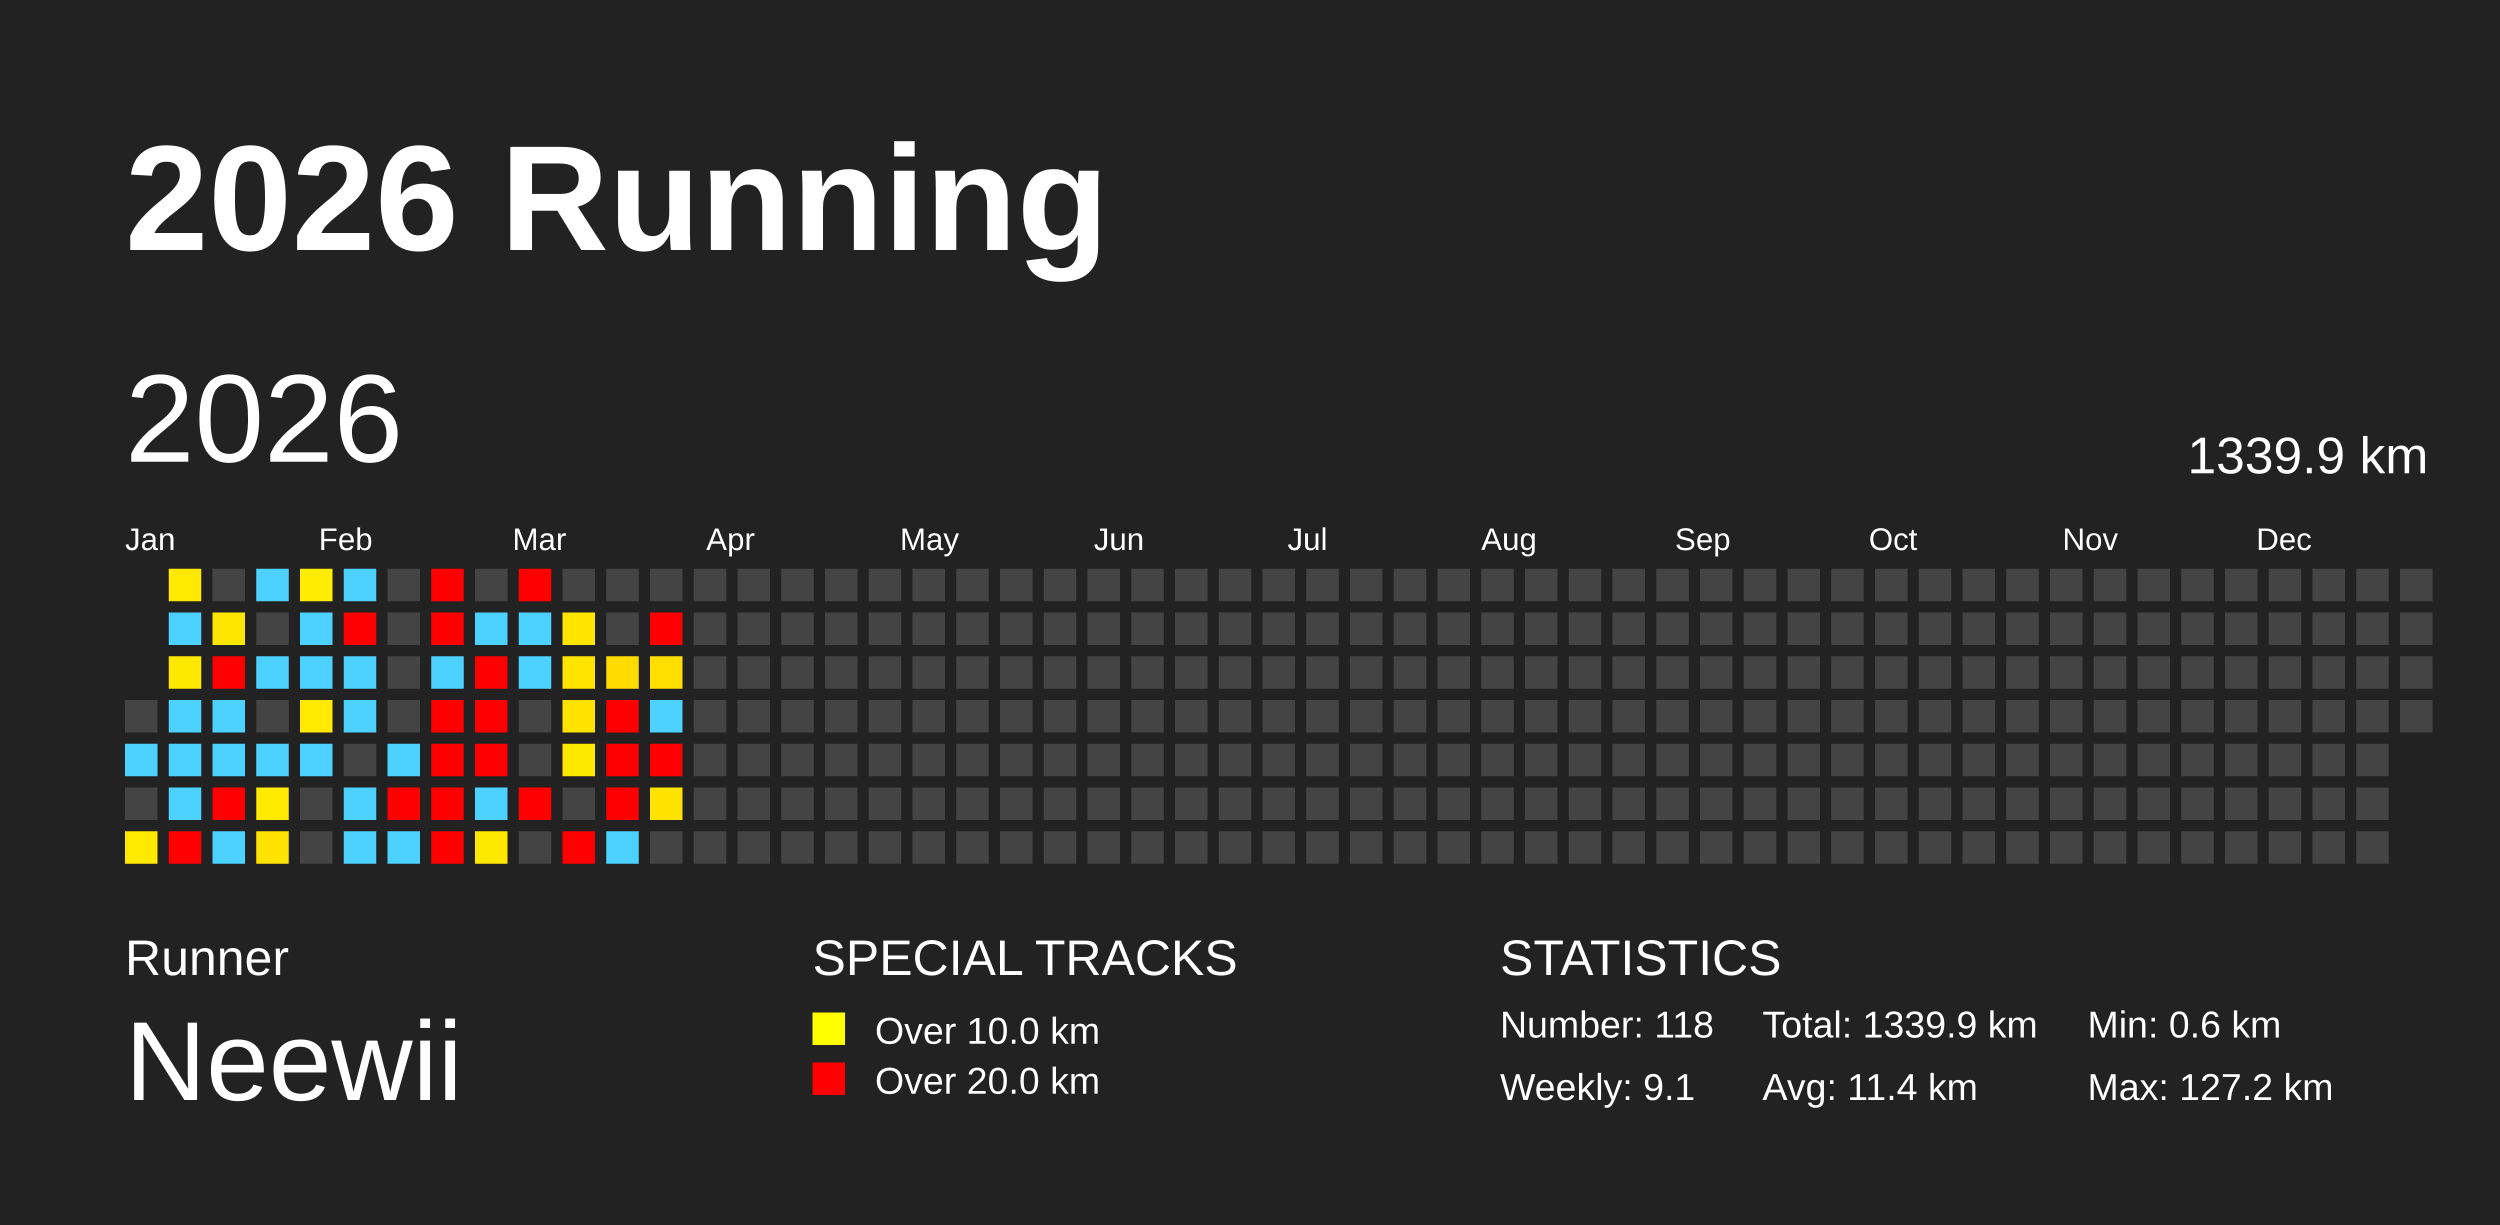
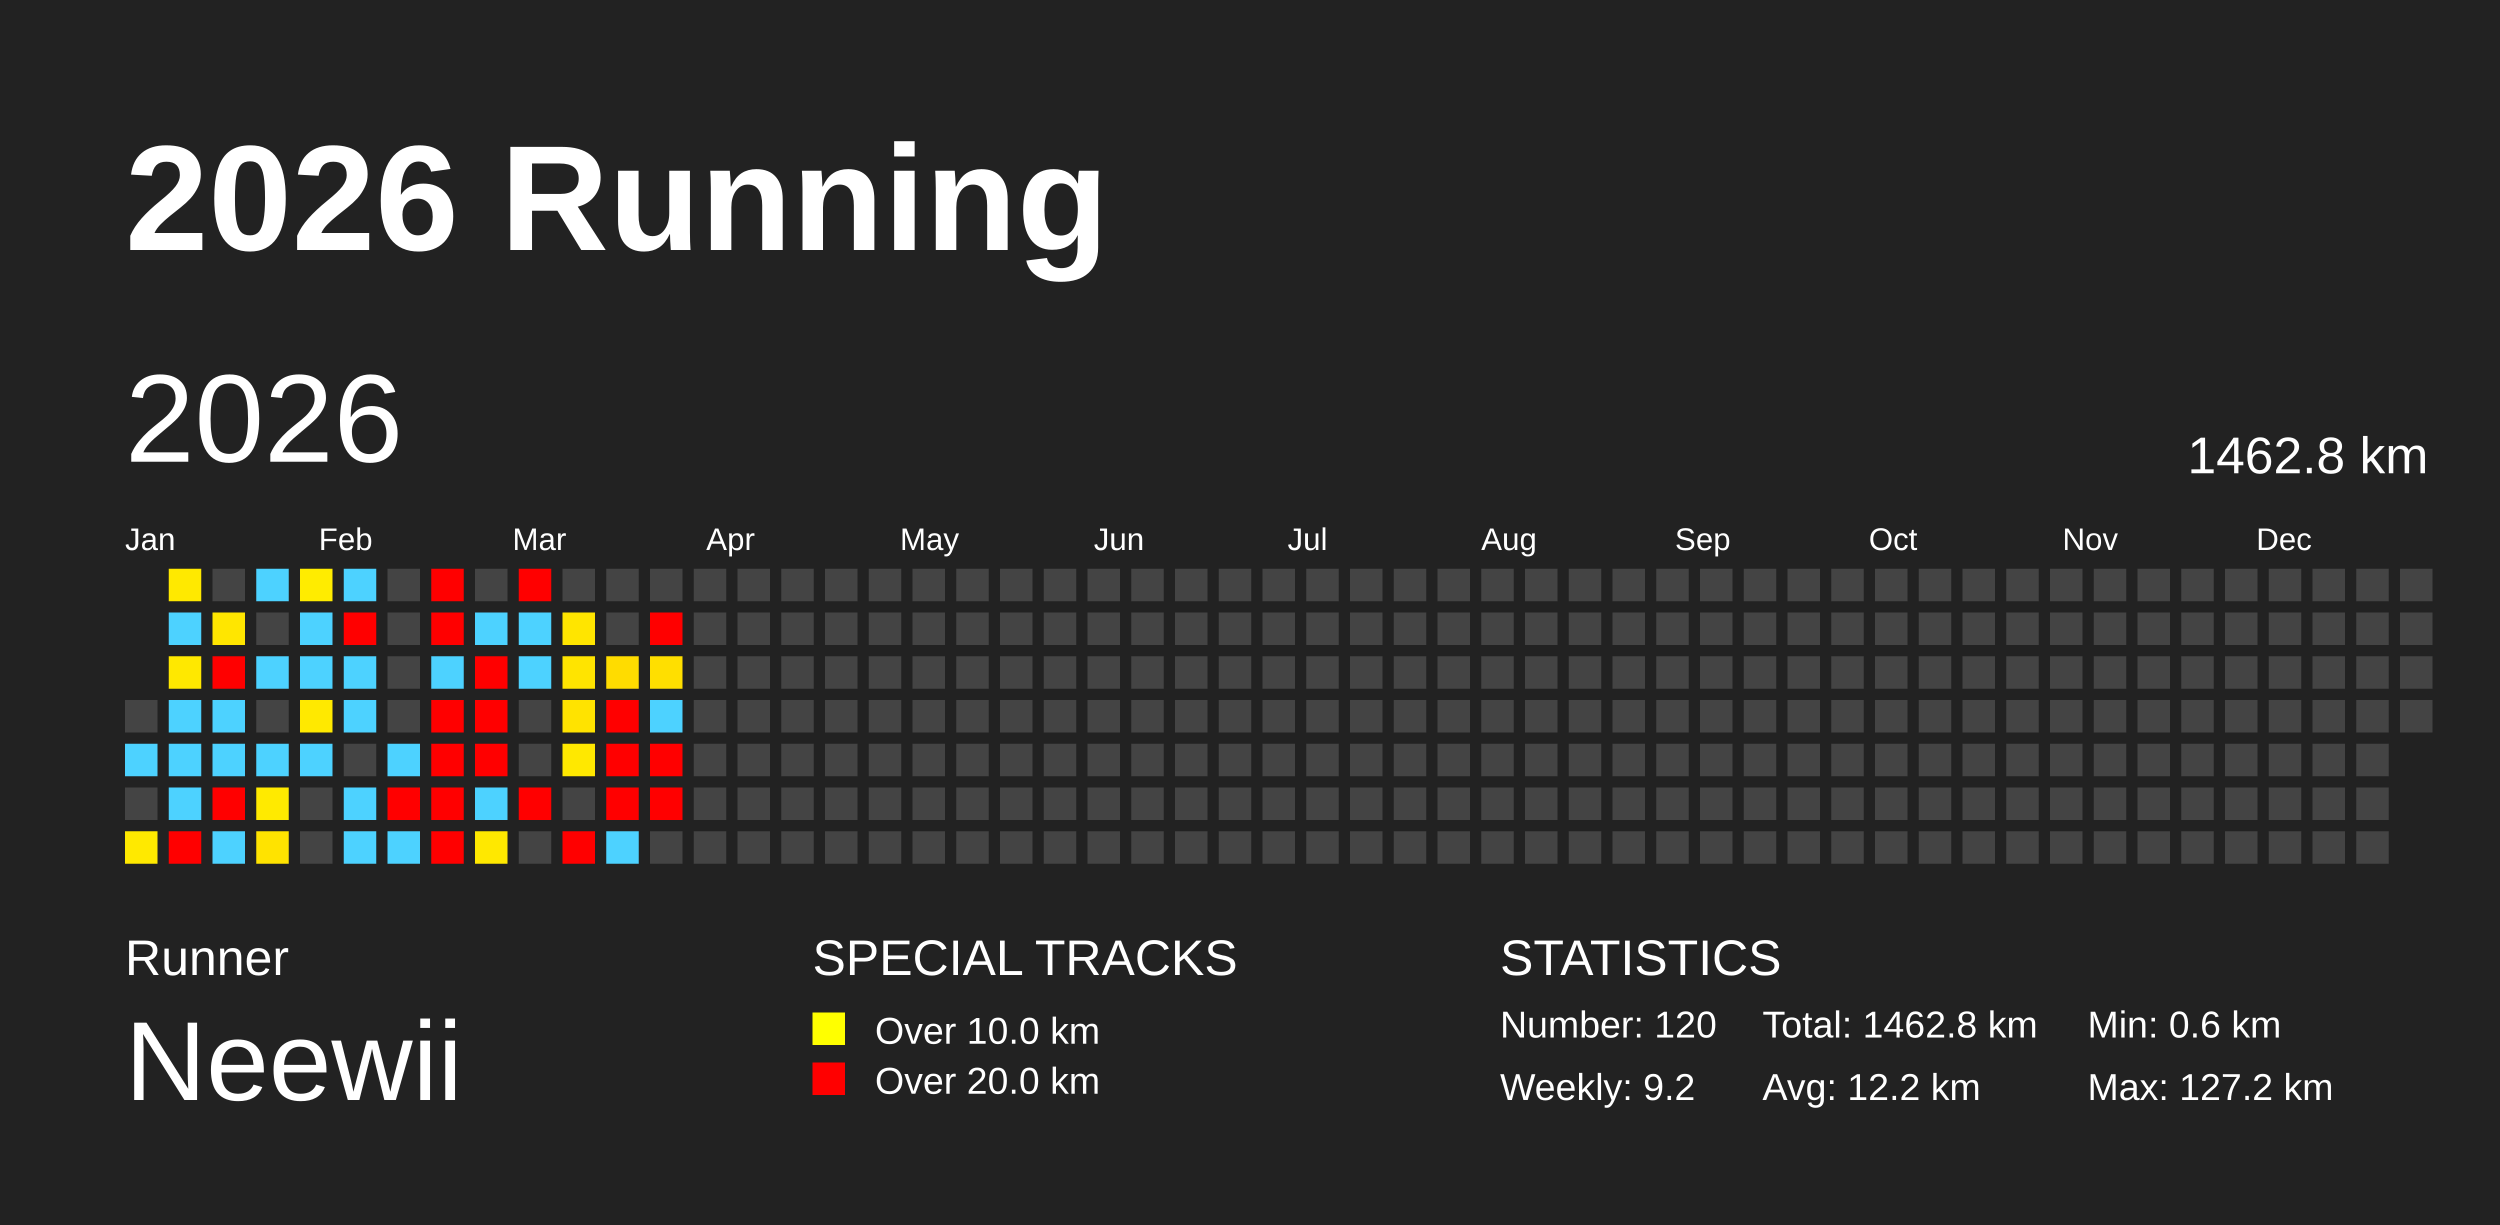
<svg xmlns="http://www.w3.org/2000/svg" baseProfile="full" height="98mm" version="1.1" viewBox="0,0,200,98" width="200mm">
  <defs />
  <rect fill="#222222" height="98" width="200" x="0" y="0" />
  <text fill="#FFFFFF" style="font-size:12px; font-family:Arial; font-weight:bold;" x="10" y="20">2026 Running</text>
  <text fill="#FFFFFF" style="font-size:4px; font-family:Arial" x="10" y="78">Runner</text>
  <text fill="#FFFFFF" style="font-size:9px; font-family:Arial" x="10" y="88">Neewii</text>
  <text fill="#FFFFFF" style="font-size:4px; font-family:Arial" x="65" y="78">SPECIAL TRACKS</text>
  <rect fill="yellow" height="2.6" width="2.6" x="65" y="81" />
  <text fill="#FFFFFF" style="font-size:3px; font-family:Arial" x="70" y="83.5">Over 10.0 km</text>
  <rect fill="red" height="2.6" width="2.6" x="65" y="85" />
  <text fill="#FFFFFF" style="font-size:3px; font-family:Arial" x="70" y="87.5">Over 20.0 km</text>
  <text fill="#FFFFFF" style="font-size:4px; font-family:Arial" x="120" y="78">STATISTICS</text>
-   <text fill="#FFFFFF" style="font-size:3px; font-family:Arial" x="120" y="83">Number: 118</text>
-   <text fill="#FFFFFF" style="font-size:3px; font-family:Arial" x="120" y="88">Weekly: 9.1</text>
-   <text fill="#FFFFFF" style="font-size:3px; font-family:Arial" x="141" y="83">Total: 1339.9 km</text>
-   <text fill="#FFFFFF" style="font-size:3px; font-family:Arial" x="141" y="88">Avg: 11.4 km</text>
+   <text fill="#FFFFFF" style="font-size:3px; font-family:Arial" x="120" y="83">Number: 120</text>
+   <text fill="#FFFFFF" style="font-size:3px; font-family:Arial" x="120" y="88">Weekly: 9.2</text>
+   <text fill="#FFFFFF" style="font-size:3px; font-family:Arial" x="141" y="83">Total: 1462.8 km</text>
+   <text fill="#FFFFFF" style="font-size:3px; font-family:Arial" x="141" y="88">Avg: 12.2 km</text>
  <text fill="#FFFFFF" style="font-size:3px; font-family:Arial" x="167" y="83">Min: 0.6 km</text>
  <text fill="#FFFFFF" style="font-size:3px; font-family:Arial" x="167" y="88">Max: 127.2 km</text>
  <text dominant-baseline="hanging" fill="#FFFFFF" style="font-size:10.0px; font-family:Arial;" x="10" y="30">2026</text>
-   <text dominant-baseline="hanging" fill="#FFFFFF" style="font-size:4.125px; font-family:Arial;" x="175" y="35">1339.9 km</text>
+   <text dominant-baseline="hanging" fill="#FFFFFF" style="font-size:4.125px; font-family:Arial;" x="175" y="35">1462.8 km</text>
  <text fill="#FFFFFF" style="font-size:2.5px; font-family:Arial" x="10.0" y="44">Jan</text>
  <text fill="#FFFFFF" style="font-size:2.5px; font-family:Arial" x="25.5" y="44">Feb</text>
  <text fill="#FFFFFF" style="font-size:2.5px; font-family:Arial" x="41.0" y="44">Mar</text>
  <text fill="#FFFFFF" style="font-size:2.5px; font-family:Arial" x="56.5" y="44">Apr</text>
  <text fill="#FFFFFF" style="font-size:2.5px; font-family:Arial" x="72.0" y="44">May</text>
  <text fill="#FFFFFF" style="font-size:2.5px; font-family:Arial" x="87.5" y="44">Jun</text>
  <text fill="#FFFFFF" style="font-size:2.5px; font-family:Arial" x="103.0" y="44">Jul</text>
  <text fill="#FFFFFF" style="font-size:2.5px; font-family:Arial" x="118.5" y="44">Aug</text>
  <text fill="#FFFFFF" style="font-size:2.5px; font-family:Arial" x="134.0" y="44">Sep</text>
  <text fill="#FFFFFF" style="font-size:2.5px; font-family:Arial" x="149.5" y="44">Oct</text>
  <text fill="#FFFFFF" style="font-size:2.5px; font-family:Arial" x="165.0" y="44">Nov</text>
  <text fill="#FFFFFF" style="font-size:2.5px; font-family:Arial" x="180.5" y="44">Dec</text>
  <rect fill="#444444" height="2.6" width="2.6" x="10.0" y="56.0" />
  <rect fill="#4dd2ff" height="2.6" width="2.6" x="10.0" y="59.5" />
  <rect fill="#444444" height="2.6" width="2.6" x="10.0" y="63.0" />
  <rect fill="#ffe900" height="2.6" width="2.6" x="10.0" y="66.5" />
  <rect fill="#ffe900" height="2.6" width="2.6" x="13.5" y="45.5" />
  <rect fill="#4dd2ff" height="2.6" width="2.6" x="13.5" y="49.0" />
  <rect fill="#ffe800" height="2.6" width="2.6" x="13.5" y="52.5" />
  <rect fill="#4dd2ff" height="2.6" width="2.6" x="13.5" y="56.0" />
  <rect fill="#4dd2ff" height="2.6" width="2.6" x="13.5" y="59.5" />
  <rect fill="#4dd2ff" height="2.6" width="2.6" x="13.5" y="63.0" />
  <rect fill="red" height="2.6" width="2.6" x="13.5" y="66.5" />
  <rect fill="#444444" height="2.6" width="2.6" x="17.0" y="45.5" />
  <rect fill="#ffe600" height="2.6" width="2.6" x="17.0" y="49.0" />
  <rect fill="red" height="2.6" width="2.6" x="17.0" y="52.5" />
  <rect fill="#4dd2ff" height="2.6" width="2.6" x="17.0" y="56.0" />
  <rect fill="#4dd2ff" height="2.6" width="2.6" x="17.0" y="59.5" />
  <rect fill="red" height="2.6" width="2.6" x="17.0" y="63.0" />
  <rect fill="#4dd2ff" height="2.6" width="2.6" x="17.0" y="66.5" />
  <rect fill="#4dd2ff" height="2.6" width="2.6" x="20.5" y="45.5" />
  <rect fill="#444444" height="2.6" width="2.6" x="20.5" y="49.0" />
  <rect fill="#4dd2ff" height="2.6" width="2.6" x="20.5" y="52.5" />
  <rect fill="#444444" height="2.6" width="2.6" x="20.5" y="56.0" />
  <rect fill="#4dd2ff" height="2.6" width="2.6" x="20.5" y="59.5" />
  <rect fill="#ffea00" height="2.6" width="2.6" x="20.5" y="63.0" />
  <rect fill="#ffe300" height="2.6" width="2.6" x="20.5" y="66.5" />
  <rect fill="#ffec00" height="2.6" width="2.6" x="24.0" y="45.5" />
  <rect fill="#4dd2ff" height="2.6" width="2.6" x="24.0" y="49.0" />
  <rect fill="#4dd2ff" height="2.6" width="2.6" x="24.0" y="52.5" />
  <rect fill="#ffe900" height="2.6" width="2.6" x="24.0" y="56.0" />
  <rect fill="#4dd2ff" height="2.6" width="2.6" x="24.0" y="59.5" />
  <rect fill="#444444" height="2.6" width="2.6" x="24.0" y="63.0" />
  <rect fill="#444444" height="2.6" width="2.6" x="24.0" y="66.5" />
  <rect fill="#4dd2ff" height="2.6" width="2.6" x="27.5" y="45.5" />
  <rect fill="red" height="2.6" width="2.6" x="27.5" y="49.0" />
  <rect fill="#4dd2ff" height="2.6" width="2.6" x="27.5" y="52.5" />
  <rect fill="#4dd2ff" height="2.6" width="2.6" x="27.5" y="56.0" />
  <rect fill="#444444" height="2.6" width="2.6" x="27.5" y="59.5" />
  <rect fill="#4dd2ff" height="2.6" width="2.6" x="27.5" y="63.0" />
  <rect fill="#4dd2ff" height="2.6" width="2.6" x="27.5" y="66.5" />
  <rect fill="#444444" height="2.6" width="2.6" x="31.0" y="45.5" />
  <rect fill="#444444" height="2.6" width="2.6" x="31.0" y="49.0" />
  <rect fill="#444444" height="2.6" width="2.6" x="31.0" y="52.5" />
  <rect fill="#444444" height="2.6" width="2.6" x="31.0" y="56.0" />
  <rect fill="#4dd2ff" height="2.6" width="2.6" x="31.0" y="59.5" />
  <rect fill="red" height="2.6" width="2.6" x="31.0" y="63.0" />
  <rect fill="#4dd2ff" height="2.6" width="2.6" x="31.0" y="66.5" />
  <rect fill="red" height="2.6" width="2.6" x="34.5" y="45.5" />
  <rect fill="red" height="2.6" width="2.6" x="34.5" y="49.0" />
  <rect fill="#4dd2ff" height="2.6" width="2.6" x="34.5" y="52.5" />
  <rect fill="red" height="2.6" width="2.6" x="34.5" y="56.0" />
  <rect fill="red" height="2.6" width="2.6" x="34.5" y="59.5" />
  <rect fill="red" height="2.6" width="2.6" x="34.5" y="63.0" />
  <rect fill="red" height="2.6" width="2.6" x="34.5" y="66.5" />
  <rect fill="#444444" height="2.6" width="2.6" x="38.0" y="45.5" />
  <rect fill="#4dd2ff" height="2.6" width="2.6" x="38.0" y="49.0" />
  <rect fill="red" height="2.6" width="2.6" x="38.0" y="52.5" />
  <rect fill="red" height="2.6" width="2.6" x="38.0" y="56.0" />
  <rect fill="red" height="2.6" width="2.6" x="38.0" y="59.5" />
  <rect fill="#4dd2ff" height="2.6" width="2.6" x="38.0" y="63.0" />
  <rect fill="#ffe800" height="2.6" width="2.6" x="38.0" y="66.5" />
  <rect fill="red" height="2.6" width="2.6" x="41.5" y="45.5" />
  <rect fill="#4dd2ff" height="2.6" width="2.6" x="41.5" y="49.0" />
  <rect fill="#4dd2ff" height="2.6" width="2.6" x="41.5" y="52.5" />
  <rect fill="#444444" height="2.6" width="2.6" x="41.5" y="56.0" />
  <rect fill="#444444" height="2.6" width="2.6" x="41.5" y="59.5" />
  <rect fill="red" height="2.6" width="2.6" x="41.5" y="63.0" />
  <rect fill="#444444" height="2.6" width="2.6" x="41.5" y="66.5" />
  <rect fill="#444444" height="2.6" width="2.6" x="45.0" y="45.5" />
  <rect fill="#ffe500" height="2.6" width="2.6" x="45.0" y="49.0" />
  <rect fill="#ffe400" height="2.6" width="2.6" x="45.0" y="52.5" />
-   <rect fill="#ffe200" height="2.6" width="2.6" x="45.0" y="56.0" />
+   <rect fill="#ffe300" height="2.6" width="2.6" x="45.0" y="56.0" />
  <rect fill="#ffe800" height="2.6" width="2.6" x="45.0" y="59.5" />
  <rect fill="#444444" height="2.6" width="2.6" x="45.0" y="63.0" />
  <rect fill="red" height="2.6" width="2.6" x="45.0" y="66.5" />
  <rect fill="#444444" height="2.6" width="2.6" x="48.5" y="45.5" />
  <rect fill="#444444" height="2.6" width="2.6" x="48.5" y="49.0" />
-   <rect fill="#ffdb00" height="2.6" width="2.6" x="48.5" y="52.5" />
+   <rect fill="#ffdc00" height="2.6" width="2.6" x="48.5" y="52.5" />
  <rect fill="red" height="2.6" width="2.6" x="48.5" y="56.0" />
  <rect fill="red" height="2.6" width="2.6" x="48.5" y="59.5" />
  <rect fill="red" height="2.6" width="2.6" x="48.5" y="63.0" />
  <rect fill="#4dd2ff" height="2.6" width="2.6" x="48.5" y="66.5" />
  <rect fill="#444444" height="2.6" width="2.6" x="52.0" y="45.5" />
  <rect fill="red" height="2.6" width="2.6" x="52.0" y="49.0" />
  <rect fill="#ffdf00" height="2.6" width="2.6" x="52.0" y="52.5" />
  <rect fill="#4dd2ff" height="2.6" width="2.6" x="52.0" y="56.0" />
  <rect fill="red" height="2.6" width="2.6" x="52.0" y="59.5" />
-   <rect fill="#ffe300" height="2.6" width="2.6" x="52.0" y="63.0" />
+   <rect fill="red" height="2.6" width="2.6" x="52.0" y="63.0" />
  <rect fill="#444444" height="2.6" width="2.6" x="52.0" y="66.5" />
  <rect fill="#444444" height="2.6" width="2.6" x="55.5" y="45.5" />
  <rect fill="#444444" height="2.6" width="2.6" x="55.5" y="49.0" />
  <rect fill="#444444" height="2.6" width="2.6" x="55.5" y="52.5" />
  <rect fill="#444444" height="2.6" width="2.6" x="55.5" y="56.0" />
  <rect fill="#444444" height="2.6" width="2.6" x="55.5" y="59.5" />
  <rect fill="#444444" height="2.6" width="2.6" x="55.5" y="63.0" />
  <rect fill="#444444" height="2.6" width="2.6" x="55.5" y="66.5" />
  <rect fill="#444444" height="2.6" width="2.6" x="59.0" y="45.5" />
  <rect fill="#444444" height="2.6" width="2.6" x="59.0" y="49.0" />
  <rect fill="#444444" height="2.6" width="2.6" x="59.0" y="52.5" />
  <rect fill="#444444" height="2.6" width="2.6" x="59.0" y="56.0" />
  <rect fill="#444444" height="2.6" width="2.6" x="59.0" y="59.5" />
  <rect fill="#444444" height="2.6" width="2.6" x="59.0" y="63.0" />
  <rect fill="#444444" height="2.6" width="2.6" x="59.0" y="66.5" />
  <rect fill="#444444" height="2.6" width="2.6" x="62.5" y="45.5" />
  <rect fill="#444444" height="2.6" width="2.6" x="62.5" y="49.0" />
  <rect fill="#444444" height="2.6" width="2.6" x="62.5" y="52.5" />
  <rect fill="#444444" height="2.6" width="2.6" x="62.5" y="56.0" />
  <rect fill="#444444" height="2.6" width="2.6" x="62.5" y="59.5" />
  <rect fill="#444444" height="2.6" width="2.6" x="62.5" y="63.0" />
  <rect fill="#444444" height="2.6" width="2.6" x="62.5" y="66.5" />
  <rect fill="#444444" height="2.6" width="2.6" x="66.0" y="45.5" />
  <rect fill="#444444" height="2.6" width="2.6" x="66.0" y="49.0" />
  <rect fill="#444444" height="2.6" width="2.6" x="66.0" y="52.5" />
  <rect fill="#444444" height="2.6" width="2.6" x="66.0" y="56.0" />
  <rect fill="#444444" height="2.6" width="2.6" x="66.0" y="59.5" />
  <rect fill="#444444" height="2.6" width="2.6" x="66.0" y="63.0" />
  <rect fill="#444444" height="2.6" width="2.6" x="66.0" y="66.5" />
  <rect fill="#444444" height="2.6" width="2.6" x="69.5" y="45.5" />
  <rect fill="#444444" height="2.6" width="2.6" x="69.5" y="49.0" />
  <rect fill="#444444" height="2.6" width="2.6" x="69.5" y="52.5" />
  <rect fill="#444444" height="2.6" width="2.6" x="69.5" y="56.0" />
  <rect fill="#444444" height="2.6" width="2.6" x="69.5" y="59.5" />
  <rect fill="#444444" height="2.6" width="2.6" x="69.5" y="63.0" />
  <rect fill="#444444" height="2.6" width="2.6" x="69.5" y="66.5" />
  <rect fill="#444444" height="2.6" width="2.6" x="73.0" y="45.5" />
  <rect fill="#444444" height="2.6" width="2.6" x="73.0" y="49.0" />
  <rect fill="#444444" height="2.6" width="2.6" x="73.0" y="52.5" />
  <rect fill="#444444" height="2.6" width="2.6" x="73.0" y="56.0" />
  <rect fill="#444444" height="2.6" width="2.6" x="73.0" y="59.5" />
  <rect fill="#444444" height="2.6" width="2.6" x="73.0" y="63.0" />
  <rect fill="#444444" height="2.6" width="2.6" x="73.0" y="66.5" />
  <rect fill="#444444" height="2.6" width="2.6" x="76.5" y="45.5" />
  <rect fill="#444444" height="2.6" width="2.6" x="76.5" y="49.0" />
  <rect fill="#444444" height="2.6" width="2.6" x="76.5" y="52.5" />
  <rect fill="#444444" height="2.6" width="2.6" x="76.5" y="56.0" />
  <rect fill="#444444" height="2.6" width="2.6" x="76.5" y="59.5" />
  <rect fill="#444444" height="2.6" width="2.6" x="76.5" y="63.0" />
  <rect fill="#444444" height="2.6" width="2.6" x="76.5" y="66.5" />
  <rect fill="#444444" height="2.6" width="2.6" x="80.0" y="45.5" />
  <rect fill="#444444" height="2.6" width="2.6" x="80.0" y="49.0" />
  <rect fill="#444444" height="2.6" width="2.6" x="80.0" y="52.5" />
  <rect fill="#444444" height="2.6" width="2.6" x="80.0" y="56.0" />
  <rect fill="#444444" height="2.6" width="2.6" x="80.0" y="59.5" />
  <rect fill="#444444" height="2.6" width="2.6" x="80.0" y="63.0" />
  <rect fill="#444444" height="2.6" width="2.6" x="80.0" y="66.5" />
  <rect fill="#444444" height="2.6" width="2.6" x="83.5" y="45.5" />
  <rect fill="#444444" height="2.6" width="2.6" x="83.5" y="49.0" />
  <rect fill="#444444" height="2.6" width="2.6" x="83.5" y="52.5" />
  <rect fill="#444444" height="2.6" width="2.6" x="83.5" y="56.0" />
  <rect fill="#444444" height="2.6" width="2.6" x="83.5" y="59.5" />
  <rect fill="#444444" height="2.6" width="2.6" x="83.5" y="63.0" />
  <rect fill="#444444" height="2.6" width="2.6" x="83.5" y="66.5" />
  <rect fill="#444444" height="2.6" width="2.6" x="87.0" y="45.5" />
  <rect fill="#444444" height="2.6" width="2.6" x="87.0" y="49.0" />
  <rect fill="#444444" height="2.6" width="2.6" x="87.0" y="52.5" />
  <rect fill="#444444" height="2.6" width="2.6" x="87.0" y="56.0" />
  <rect fill="#444444" height="2.6" width="2.6" x="87.0" y="59.5" />
  <rect fill="#444444" height="2.6" width="2.6" x="87.0" y="63.0" />
  <rect fill="#444444" height="2.6" width="2.6" x="87.0" y="66.5" />
  <rect fill="#444444" height="2.6" width="2.6" x="90.5" y="45.5" />
  <rect fill="#444444" height="2.6" width="2.6" x="90.5" y="49.0" />
  <rect fill="#444444" height="2.6" width="2.6" x="90.5" y="52.5" />
  <rect fill="#444444" height="2.6" width="2.6" x="90.5" y="56.0" />
  <rect fill="#444444" height="2.6" width="2.6" x="90.5" y="59.5" />
  <rect fill="#444444" height="2.6" width="2.6" x="90.5" y="63.0" />
  <rect fill="#444444" height="2.6" width="2.6" x="90.5" y="66.5" />
  <rect fill="#444444" height="2.6" width="2.6" x="94.0" y="45.5" />
  <rect fill="#444444" height="2.6" width="2.6" x="94.0" y="49.0" />
  <rect fill="#444444" height="2.6" width="2.6" x="94.0" y="52.5" />
  <rect fill="#444444" height="2.6" width="2.6" x="94.0" y="56.0" />
  <rect fill="#444444" height="2.6" width="2.6" x="94.0" y="59.5" />
  <rect fill="#444444" height="2.6" width="2.6" x="94.0" y="63.0" />
  <rect fill="#444444" height="2.6" width="2.6" x="94.0" y="66.5" />
  <rect fill="#444444" height="2.6" width="2.6" x="97.5" y="45.5" />
  <rect fill="#444444" height="2.6" width="2.6" x="97.5" y="49.0" />
  <rect fill="#444444" height="2.6" width="2.6" x="97.5" y="52.5" />
  <rect fill="#444444" height="2.6" width="2.6" x="97.5" y="56.0" />
  <rect fill="#444444" height="2.6" width="2.6" x="97.5" y="59.5" />
  <rect fill="#444444" height="2.6" width="2.6" x="97.5" y="63.0" />
  <rect fill="#444444" height="2.6" width="2.6" x="97.5" y="66.5" />
  <rect fill="#444444" height="2.6" width="2.6" x="101.0" y="45.5" />
  <rect fill="#444444" height="2.6" width="2.6" x="101.0" y="49.0" />
  <rect fill="#444444" height="2.6" width="2.6" x="101.0" y="52.5" />
  <rect fill="#444444" height="2.6" width="2.6" x="101.0" y="56.0" />
  <rect fill="#444444" height="2.6" width="2.6" x="101.0" y="59.5" />
  <rect fill="#444444" height="2.6" width="2.6" x="101.0" y="63.0" />
  <rect fill="#444444" height="2.6" width="2.6" x="101.0" y="66.5" />
  <rect fill="#444444" height="2.6" width="2.6" x="104.5" y="45.5" />
  <rect fill="#444444" height="2.6" width="2.6" x="104.5" y="49.0" />
  <rect fill="#444444" height="2.6" width="2.6" x="104.5" y="52.5" />
  <rect fill="#444444" height="2.6" width="2.6" x="104.5" y="56.0" />
  <rect fill="#444444" height="2.6" width="2.6" x="104.5" y="59.5" />
  <rect fill="#444444" height="2.6" width="2.6" x="104.5" y="63.0" />
  <rect fill="#444444" height="2.6" width="2.6" x="104.5" y="66.5" />
  <rect fill="#444444" height="2.6" width="2.6" x="108.0" y="45.5" />
  <rect fill="#444444" height="2.6" width="2.6" x="108.0" y="49.0" />
  <rect fill="#444444" height="2.6" width="2.6" x="108.0" y="52.5" />
  <rect fill="#444444" height="2.6" width="2.6" x="108.0" y="56.0" />
  <rect fill="#444444" height="2.6" width="2.6" x="108.0" y="59.5" />
  <rect fill="#444444" height="2.6" width="2.6" x="108.0" y="63.0" />
  <rect fill="#444444" height="2.6" width="2.6" x="108.0" y="66.5" />
  <rect fill="#444444" height="2.6" width="2.6" x="111.5" y="45.5" />
  <rect fill="#444444" height="2.6" width="2.6" x="111.5" y="49.0" />
  <rect fill="#444444" height="2.6" width="2.6" x="111.5" y="52.5" />
  <rect fill="#444444" height="2.6" width="2.6" x="111.5" y="56.0" />
  <rect fill="#444444" height="2.6" width="2.6" x="111.5" y="59.5" />
  <rect fill="#444444" height="2.6" width="2.6" x="111.5" y="63.0" />
  <rect fill="#444444" height="2.6" width="2.6" x="111.5" y="66.5" />
  <rect fill="#444444" height="2.6" width="2.6" x="115.0" y="45.5" />
  <rect fill="#444444" height="2.6" width="2.6" x="115.0" y="49.0" />
  <rect fill="#444444" height="2.6" width="2.6" x="115.0" y="52.5" />
  <rect fill="#444444" height="2.6" width="2.6" x="115.0" y="56.0" />
  <rect fill="#444444" height="2.6" width="2.6" x="115.0" y="59.5" />
  <rect fill="#444444" height="2.6" width="2.6" x="115.0" y="63.0" />
  <rect fill="#444444" height="2.6" width="2.6" x="115.0" y="66.5" />
  <rect fill="#444444" height="2.6" width="2.6" x="118.5" y="45.5" />
  <rect fill="#444444" height="2.6" width="2.6" x="118.5" y="49.0" />
  <rect fill="#444444" height="2.6" width="2.6" x="118.5" y="52.5" />
  <rect fill="#444444" height="2.6" width="2.6" x="118.5" y="56.0" />
  <rect fill="#444444" height="2.6" width="2.6" x="118.5" y="59.5" />
  <rect fill="#444444" height="2.6" width="2.6" x="118.5" y="63.0" />
  <rect fill="#444444" height="2.6" width="2.6" x="118.5" y="66.5" />
  <rect fill="#444444" height="2.6" width="2.6" x="122.0" y="45.5" />
  <rect fill="#444444" height="2.6" width="2.6" x="122.0" y="49.0" />
  <rect fill="#444444" height="2.6" width="2.6" x="122.0" y="52.5" />
  <rect fill="#444444" height="2.6" width="2.6" x="122.0" y="56.0" />
  <rect fill="#444444" height="2.6" width="2.6" x="122.0" y="59.5" />
  <rect fill="#444444" height="2.6" width="2.6" x="122.0" y="63.0" />
  <rect fill="#444444" height="2.6" width="2.6" x="122.0" y="66.5" />
  <rect fill="#444444" height="2.6" width="2.6" x="125.5" y="45.5" />
  <rect fill="#444444" height="2.6" width="2.6" x="125.5" y="49.0" />
  <rect fill="#444444" height="2.6" width="2.6" x="125.5" y="52.5" />
  <rect fill="#444444" height="2.6" width="2.6" x="125.5" y="56.0" />
  <rect fill="#444444" height="2.6" width="2.6" x="125.5" y="59.5" />
  <rect fill="#444444" height="2.6" width="2.6" x="125.5" y="63.0" />
  <rect fill="#444444" height="2.6" width="2.6" x="125.5" y="66.5" />
  <rect fill="#444444" height="2.6" width="2.6" x="129.0" y="45.5" />
  <rect fill="#444444" height="2.6" width="2.6" x="129.0" y="49.0" />
  <rect fill="#444444" height="2.6" width="2.6" x="129.0" y="52.5" />
  <rect fill="#444444" height="2.6" width="2.6" x="129.0" y="56.0" />
  <rect fill="#444444" height="2.6" width="2.6" x="129.0" y="59.5" />
  <rect fill="#444444" height="2.6" width="2.6" x="129.0" y="63.0" />
  <rect fill="#444444" height="2.6" width="2.6" x="129.0" y="66.5" />
  <rect fill="#444444" height="2.6" width="2.6" x="132.5" y="45.5" />
  <rect fill="#444444" height="2.6" width="2.6" x="132.5" y="49.0" />
  <rect fill="#444444" height="2.6" width="2.6" x="132.5" y="52.5" />
  <rect fill="#444444" height="2.6" width="2.6" x="132.5" y="56.0" />
  <rect fill="#444444" height="2.6" width="2.6" x="132.5" y="59.5" />
  <rect fill="#444444" height="2.6" width="2.6" x="132.5" y="63.0" />
  <rect fill="#444444" height="2.6" width="2.6" x="132.5" y="66.5" />
  <rect fill="#444444" height="2.6" width="2.6" x="136.0" y="45.5" />
  <rect fill="#444444" height="2.6" width="2.6" x="136.0" y="49.0" />
  <rect fill="#444444" height="2.6" width="2.6" x="136.0" y="52.5" />
  <rect fill="#444444" height="2.6" width="2.6" x="136.0" y="56.0" />
  <rect fill="#444444" height="2.6" width="2.6" x="136.0" y="59.5" />
  <rect fill="#444444" height="2.6" width="2.6" x="136.0" y="63.0" />
  <rect fill="#444444" height="2.6" width="2.6" x="136.0" y="66.5" />
  <rect fill="#444444" height="2.6" width="2.6" x="139.5" y="45.5" />
  <rect fill="#444444" height="2.6" width="2.6" x="139.5" y="49.0" />
  <rect fill="#444444" height="2.6" width="2.6" x="139.5" y="52.5" />
  <rect fill="#444444" height="2.6" width="2.6" x="139.5" y="56.0" />
  <rect fill="#444444" height="2.6" width="2.6" x="139.5" y="59.5" />
  <rect fill="#444444" height="2.6" width="2.6" x="139.5" y="63.0" />
  <rect fill="#444444" height="2.6" width="2.6" x="139.5" y="66.5" />
  <rect fill="#444444" height="2.6" width="2.6" x="143.0" y="45.5" />
  <rect fill="#444444" height="2.6" width="2.6" x="143.0" y="49.0" />
  <rect fill="#444444" height="2.6" width="2.6" x="143.0" y="52.5" />
  <rect fill="#444444" height="2.6" width="2.6" x="143.0" y="56.0" />
  <rect fill="#444444" height="2.6" width="2.6" x="143.0" y="59.5" />
  <rect fill="#444444" height="2.6" width="2.6" x="143.0" y="63.0" />
  <rect fill="#444444" height="2.6" width="2.6" x="143.0" y="66.5" />
  <rect fill="#444444" height="2.6" width="2.6" x="146.5" y="45.5" />
  <rect fill="#444444" height="2.6" width="2.6" x="146.5" y="49.0" />
  <rect fill="#444444" height="2.6" width="2.6" x="146.5" y="52.5" />
  <rect fill="#444444" height="2.6" width="2.6" x="146.5" y="56.0" />
  <rect fill="#444444" height="2.6" width="2.6" x="146.5" y="59.5" />
  <rect fill="#444444" height="2.6" width="2.6" x="146.5" y="63.0" />
  <rect fill="#444444" height="2.6" width="2.6" x="146.5" y="66.5" />
  <rect fill="#444444" height="2.6" width="2.6" x="150.0" y="45.5" />
  <rect fill="#444444" height="2.6" width="2.6" x="150.0" y="49.0" />
  <rect fill="#444444" height="2.6" width="2.6" x="150.0" y="52.5" />
  <rect fill="#444444" height="2.6" width="2.6" x="150.0" y="56.0" />
  <rect fill="#444444" height="2.6" width="2.6" x="150.0" y="59.5" />
  <rect fill="#444444" height="2.6" width="2.6" x="150.0" y="63.0" />
  <rect fill="#444444" height="2.6" width="2.6" x="150.0" y="66.5" />
  <rect fill="#444444" height="2.6" width="2.6" x="153.5" y="45.5" />
  <rect fill="#444444" height="2.6" width="2.6" x="153.5" y="49.0" />
  <rect fill="#444444" height="2.6" width="2.6" x="153.5" y="52.5" />
  <rect fill="#444444" height="2.6" width="2.6" x="153.5" y="56.0" />
  <rect fill="#444444" height="2.6" width="2.6" x="153.5" y="59.5" />
  <rect fill="#444444" height="2.6" width="2.6" x="153.5" y="63.0" />
  <rect fill="#444444" height="2.6" width="2.6" x="153.5" y="66.5" />
  <rect fill="#444444" height="2.6" width="2.6" x="157.0" y="45.5" />
  <rect fill="#444444" height="2.6" width="2.6" x="157.0" y="49.0" />
  <rect fill="#444444" height="2.6" width="2.6" x="157.0" y="52.5" />
  <rect fill="#444444" height="2.6" width="2.6" x="157.0" y="56.0" />
  <rect fill="#444444" height="2.6" width="2.6" x="157.0" y="59.5" />
  <rect fill="#444444" height="2.6" width="2.6" x="157.0" y="63.0" />
  <rect fill="#444444" height="2.6" width="2.6" x="157.0" y="66.5" />
  <rect fill="#444444" height="2.6" width="2.6" x="160.5" y="45.5" />
  <rect fill="#444444" height="2.6" width="2.6" x="160.5" y="49.0" />
  <rect fill="#444444" height="2.6" width="2.6" x="160.5" y="52.5" />
  <rect fill="#444444" height="2.6" width="2.6" x="160.5" y="56.0" />
  <rect fill="#444444" height="2.6" width="2.6" x="160.5" y="59.5" />
  <rect fill="#444444" height="2.6" width="2.6" x="160.5" y="63.0" />
  <rect fill="#444444" height="2.6" width="2.6" x="160.5" y="66.5" />
  <rect fill="#444444" height="2.6" width="2.6" x="164.0" y="45.5" />
  <rect fill="#444444" height="2.6" width="2.6" x="164.0" y="49.0" />
  <rect fill="#444444" height="2.6" width="2.6" x="164.0" y="52.5" />
  <rect fill="#444444" height="2.6" width="2.6" x="164.0" y="56.0" />
  <rect fill="#444444" height="2.6" width="2.6" x="164.0" y="59.5" />
  <rect fill="#444444" height="2.6" width="2.6" x="164.0" y="63.0" />
  <rect fill="#444444" height="2.6" width="2.6" x="164.0" y="66.5" />
  <rect fill="#444444" height="2.6" width="2.6" x="167.5" y="45.5" />
  <rect fill="#444444" height="2.6" width="2.6" x="167.5" y="49.0" />
  <rect fill="#444444" height="2.6" width="2.6" x="167.5" y="52.5" />
  <rect fill="#444444" height="2.6" width="2.6" x="167.5" y="56.0" />
  <rect fill="#444444" height="2.6" width="2.6" x="167.5" y="59.5" />
  <rect fill="#444444" height="2.6" width="2.6" x="167.5" y="63.0" />
  <rect fill="#444444" height="2.6" width="2.6" x="167.5" y="66.5" />
  <rect fill="#444444" height="2.6" width="2.6" x="171.0" y="45.5" />
  <rect fill="#444444" height="2.6" width="2.6" x="171.0" y="49.0" />
  <rect fill="#444444" height="2.6" width="2.6" x="171.0" y="52.5" />
  <rect fill="#444444" height="2.6" width="2.6" x="171.0" y="56.0" />
  <rect fill="#444444" height="2.6" width="2.6" x="171.0" y="59.5" />
  <rect fill="#444444" height="2.6" width="2.6" x="171.0" y="63.0" />
  <rect fill="#444444" height="2.6" width="2.6" x="171.0" y="66.5" />
  <rect fill="#444444" height="2.6" width="2.6" x="174.5" y="45.5" />
  <rect fill="#444444" height="2.6" width="2.6" x="174.5" y="49.0" />
  <rect fill="#444444" height="2.6" width="2.6" x="174.5" y="52.5" />
  <rect fill="#444444" height="2.6" width="2.6" x="174.5" y="56.0" />
  <rect fill="#444444" height="2.6" width="2.6" x="174.5" y="59.5" />
  <rect fill="#444444" height="2.6" width="2.6" x="174.5" y="63.0" />
  <rect fill="#444444" height="2.6" width="2.6" x="174.5" y="66.5" />
  <rect fill="#444444" height="2.6" width="2.6" x="178.0" y="45.5" />
  <rect fill="#444444" height="2.6" width="2.6" x="178.0" y="49.0" />
  <rect fill="#444444" height="2.6" width="2.6" x="178.0" y="52.5" />
  <rect fill="#444444" height="2.6" width="2.6" x="178.0" y="56.0" />
  <rect fill="#444444" height="2.6" width="2.6" x="178.0" y="59.5" />
  <rect fill="#444444" height="2.6" width="2.6" x="178.0" y="63.0" />
  <rect fill="#444444" height="2.6" width="2.6" x="178.0" y="66.5" />
  <rect fill="#444444" height="2.6" width="2.6" x="181.5" y="45.5" />
  <rect fill="#444444" height="2.6" width="2.6" x="181.5" y="49.0" />
  <rect fill="#444444" height="2.6" width="2.6" x="181.5" y="52.5" />
  <rect fill="#444444" height="2.6" width="2.6" x="181.5" y="56.0" />
  <rect fill="#444444" height="2.6" width="2.6" x="181.5" y="59.5" />
  <rect fill="#444444" height="2.6" width="2.6" x="181.5" y="63.0" />
  <rect fill="#444444" height="2.6" width="2.6" x="181.5" y="66.5" />
  <rect fill="#444444" height="2.6" width="2.6" x="185.0" y="45.5" />
  <rect fill="#444444" height="2.6" width="2.6" x="185.0" y="49.0" />
  <rect fill="#444444" height="2.6" width="2.6" x="185.0" y="52.5" />
  <rect fill="#444444" height="2.6" width="2.6" x="185.0" y="56.0" />
  <rect fill="#444444" height="2.6" width="2.6" x="185.0" y="59.5" />
  <rect fill="#444444" height="2.6" width="2.6" x="185.0" y="63.0" />
  <rect fill="#444444" height="2.6" width="2.6" x="185.0" y="66.5" />
  <rect fill="#444444" height="2.6" width="2.6" x="188.5" y="45.5" />
  <rect fill="#444444" height="2.6" width="2.6" x="188.5" y="49.0" />
  <rect fill="#444444" height="2.6" width="2.6" x="188.5" y="52.5" />
  <rect fill="#444444" height="2.6" width="2.6" x="188.5" y="56.0" />
  <rect fill="#444444" height="2.6" width="2.6" x="188.5" y="59.5" />
  <rect fill="#444444" height="2.6" width="2.6" x="188.5" y="63.0" />
  <rect fill="#444444" height="2.6" width="2.6" x="188.5" y="66.5" />
  <rect fill="#444444" height="2.6" width="2.6" x="192.0" y="45.5" />
  <rect fill="#444444" height="2.6" width="2.6" x="192.0" y="49.0" />
  <rect fill="#444444" height="2.6" width="2.6" x="192.0" y="52.5" />
  <rect fill="#444444" height="2.6" width="2.6" x="192.0" y="56.0" />
</svg>
